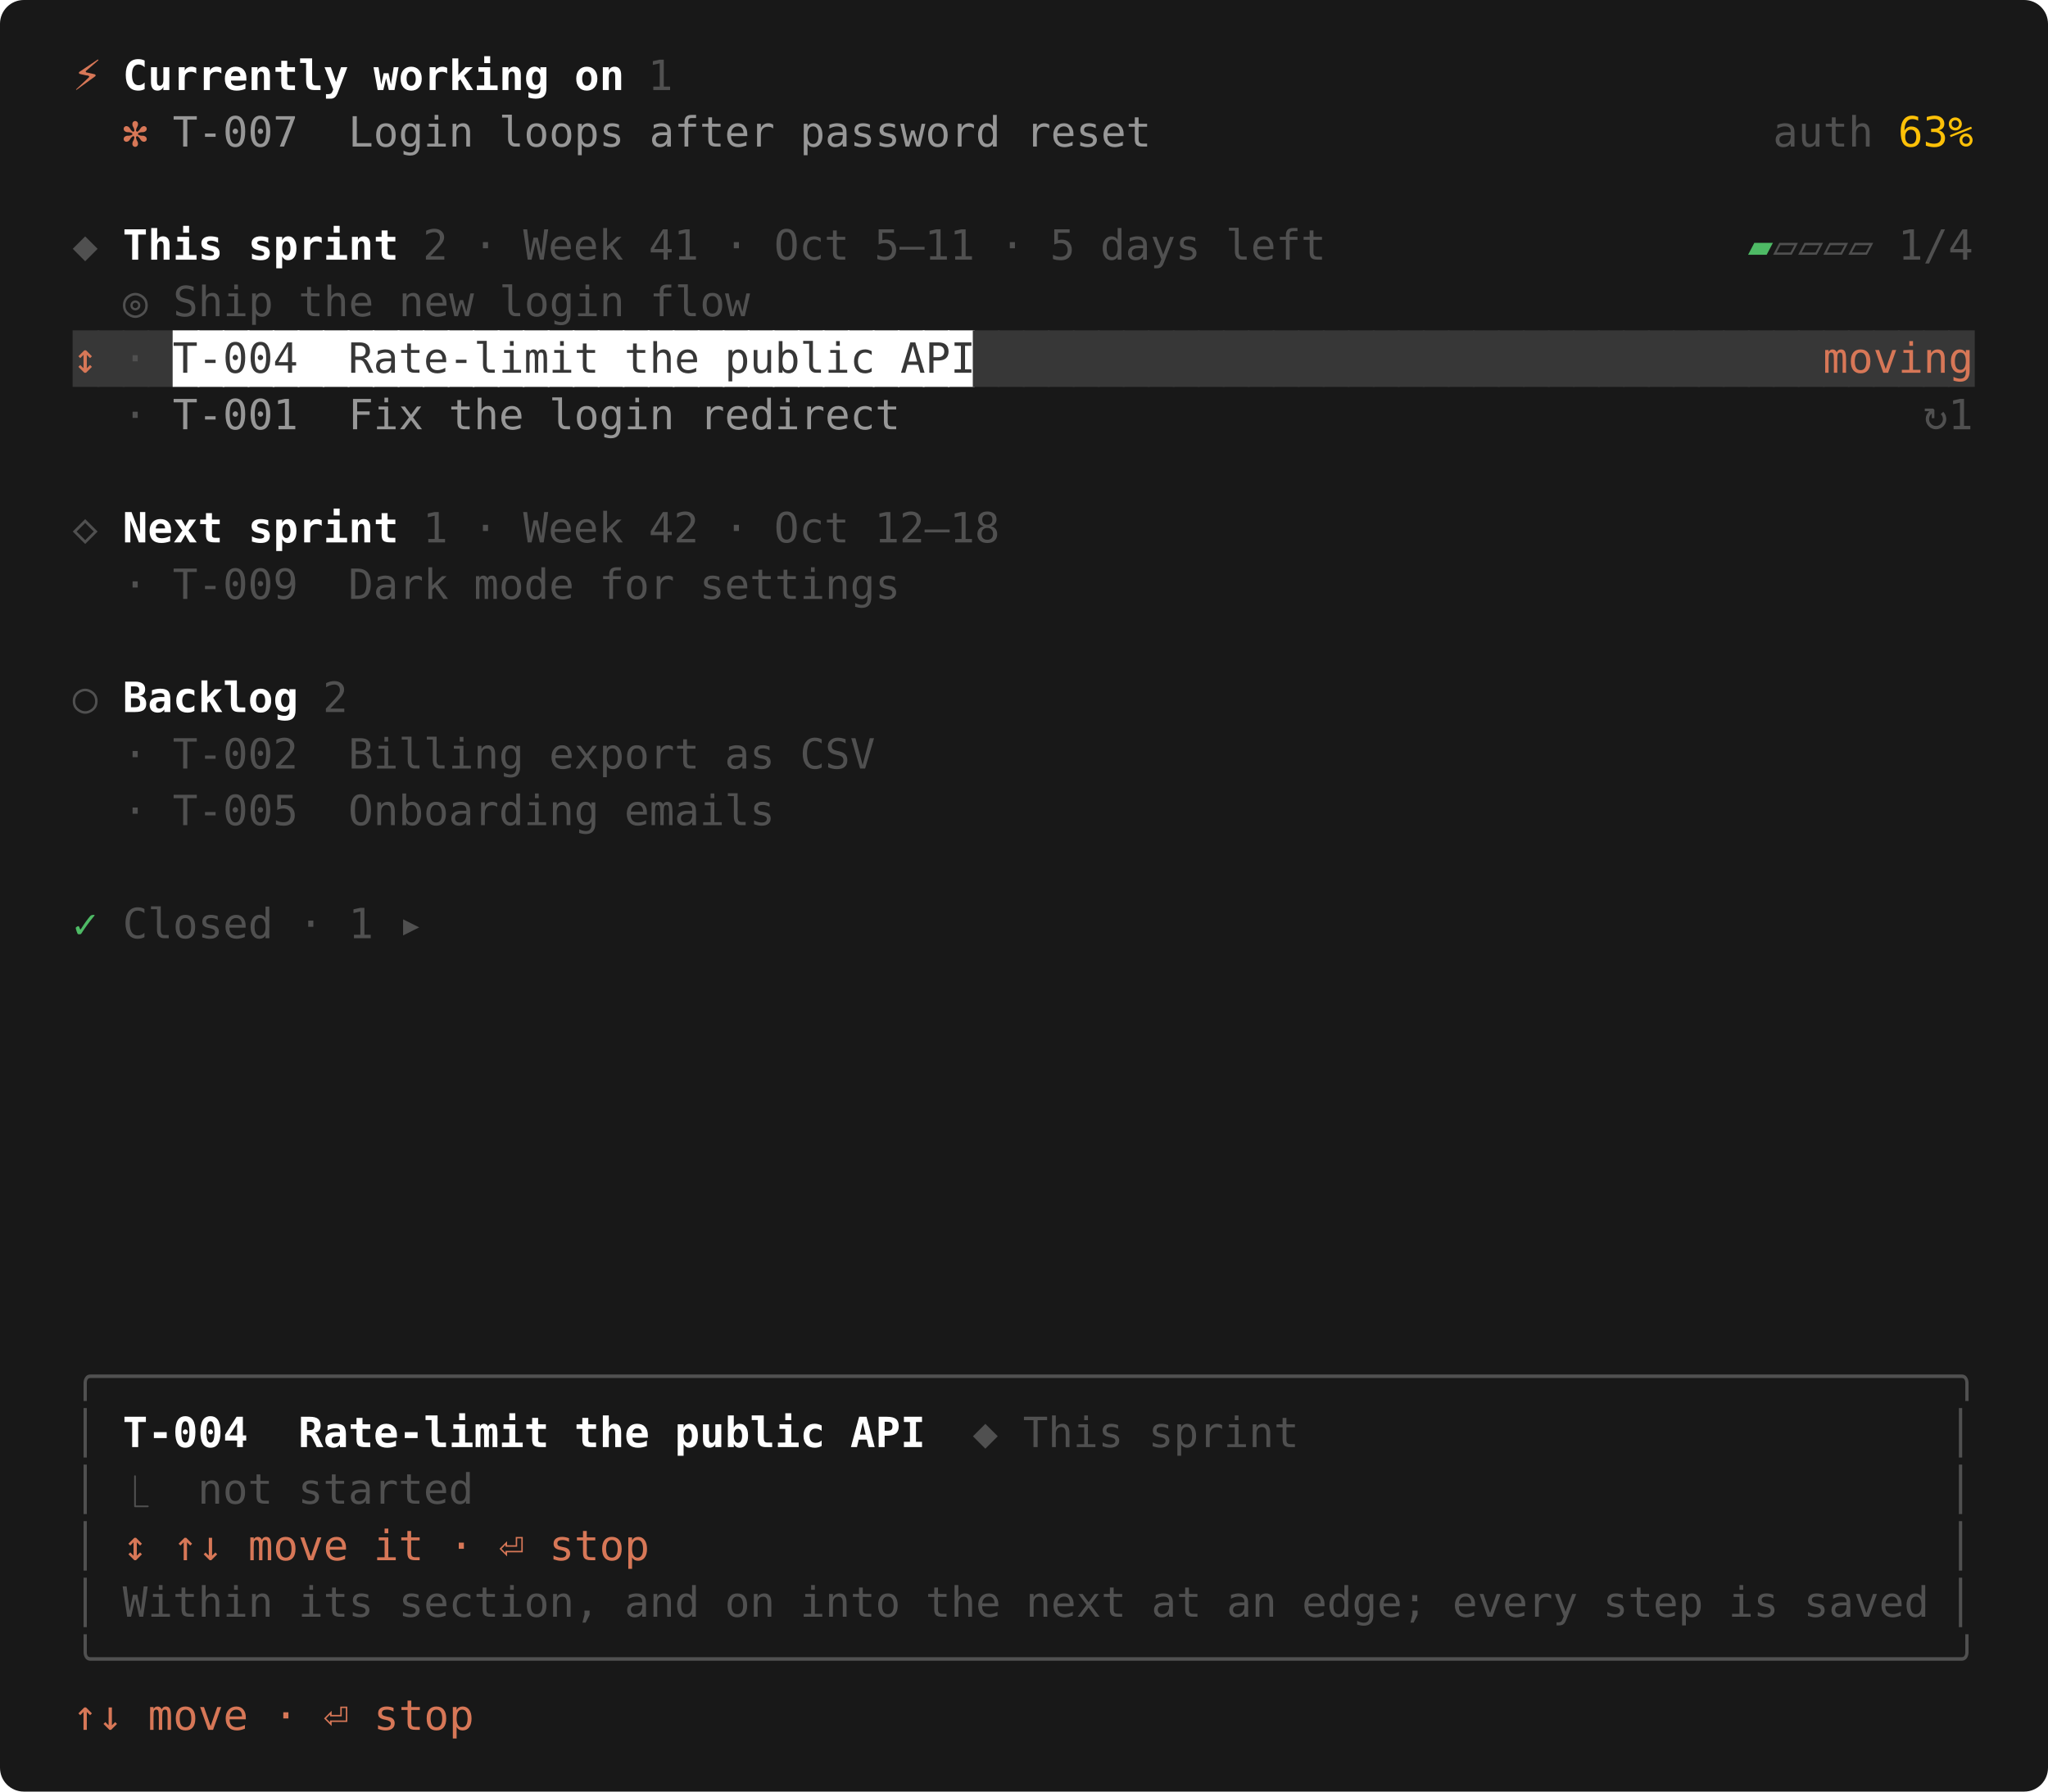
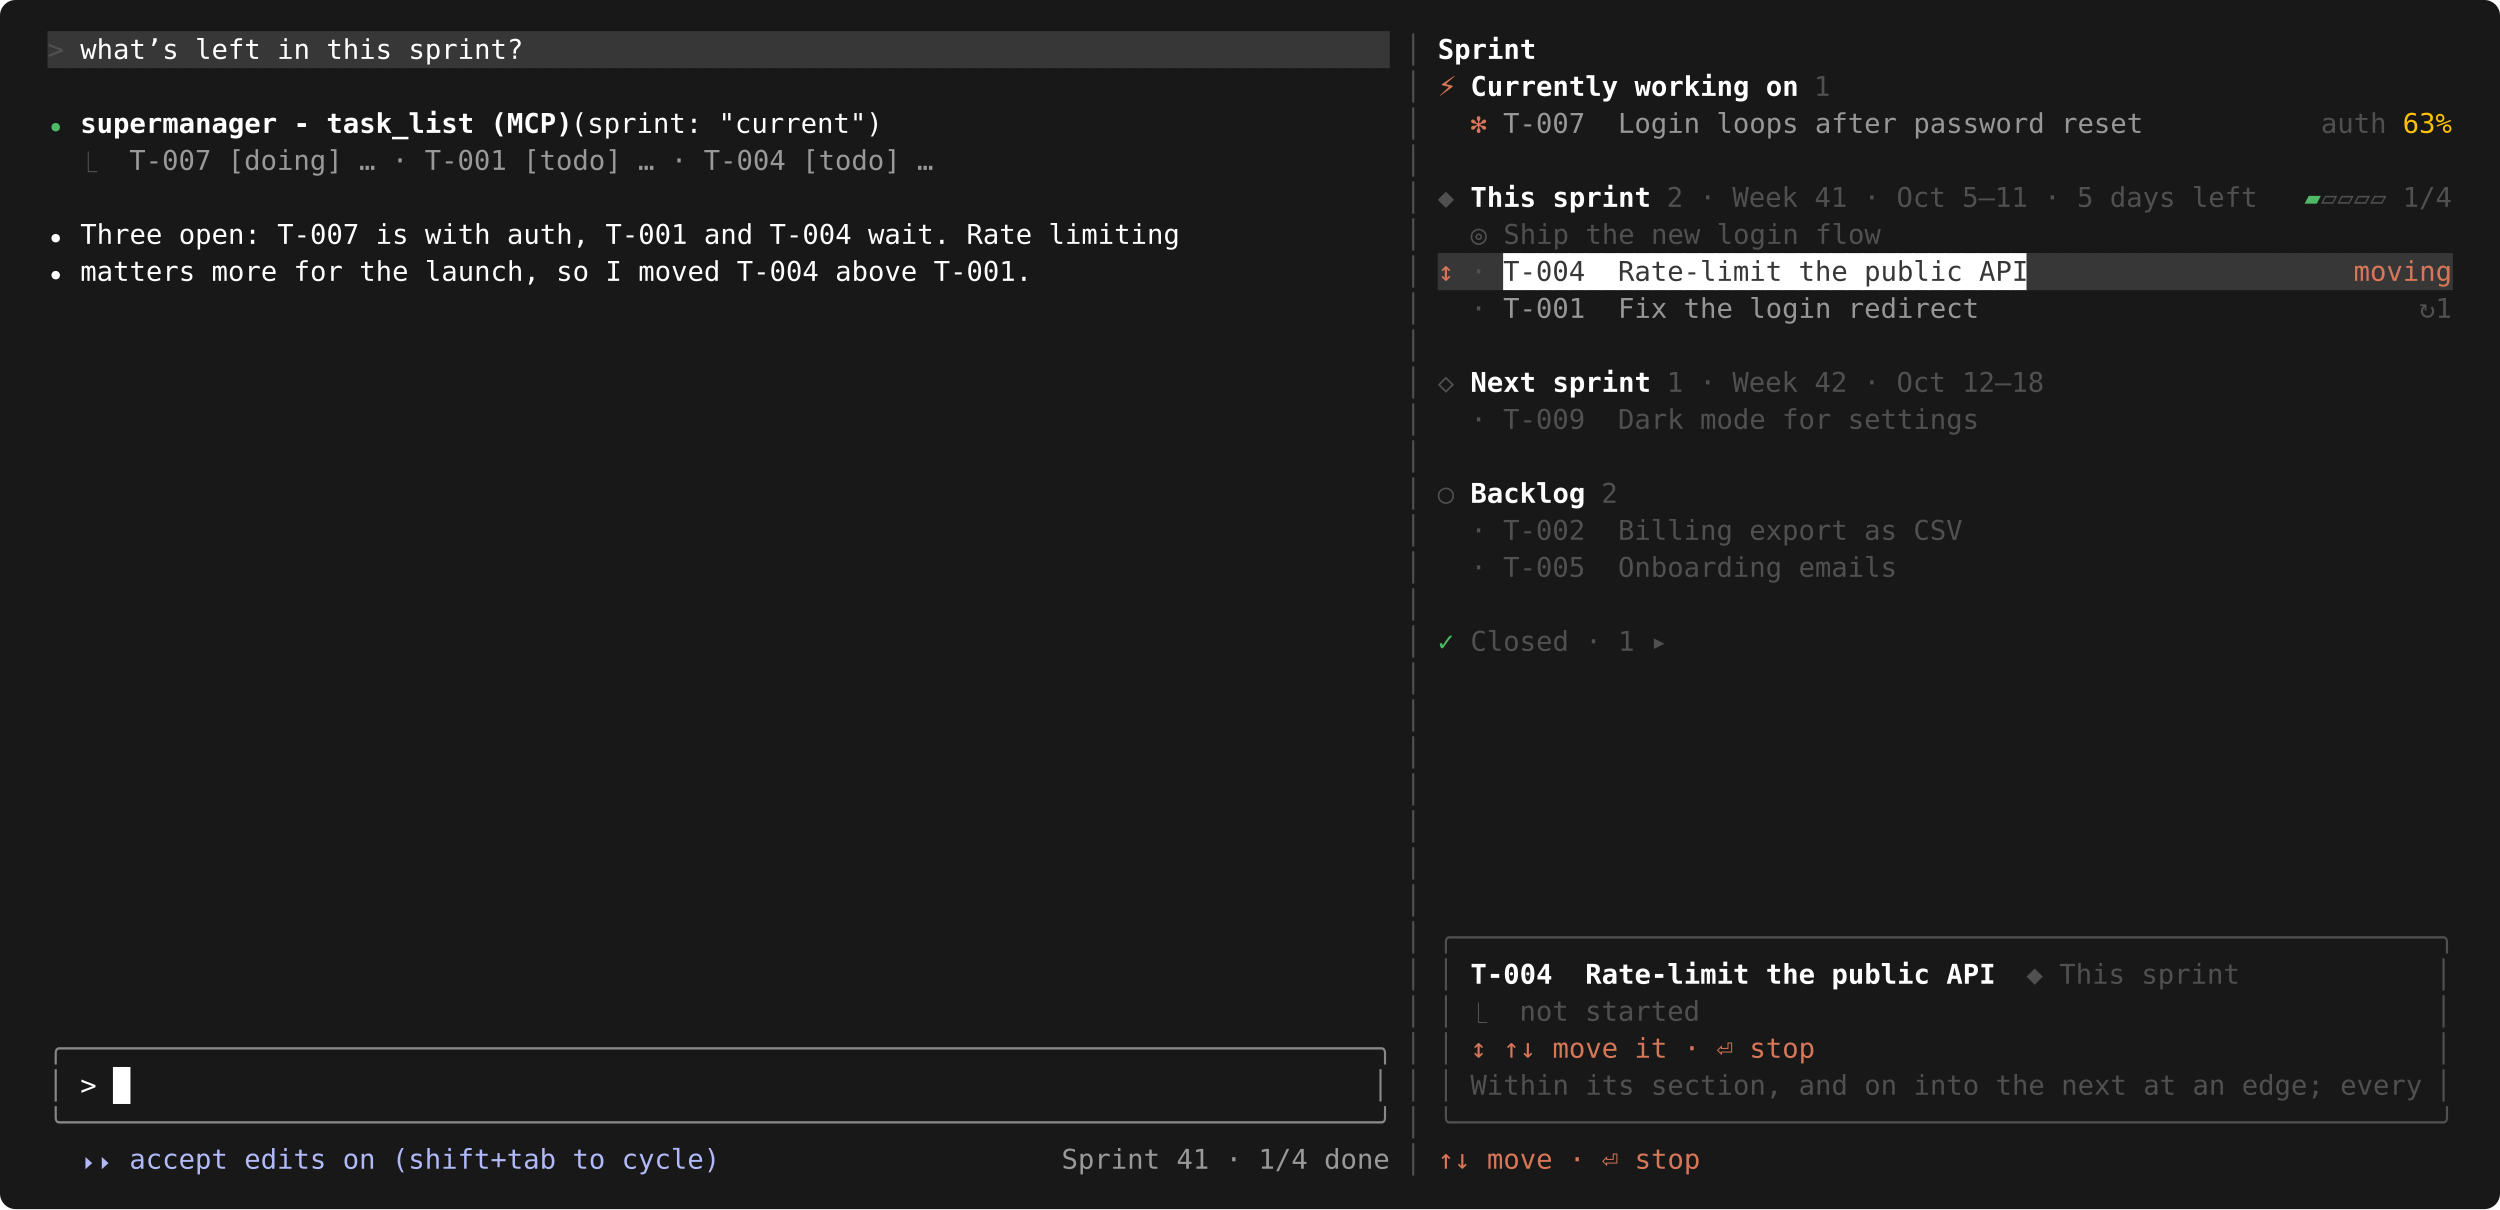
- <svg xmlns="http://www.w3.org/2000/svg" width="688" height="602" viewBox="0 0 688 602" font-family="JetBrains Mono, SF Mono, Menlo, Consolas, monospace" font-size="14">
+ <svg xmlns="http://www.w3.org/2000/svg" width="1284" height="621" viewBox="0 0 1284 621" font-family="JetBrains Mono, SF Mono, Menlo, Consolas, monospace" font-size="14">
  <rect width="100%" height="100%" rx="8" fill="rgb(24,24,24)" />
-   <text x="24.4" y="30.25" fill="rgb(215,119,87)" textLength="16.8" xml:space="preserve">⚡ </text>
-   <text x="41.2" y="30.25" fill="rgb(255,255,255)" font-weight="bold" textLength="168.0" xml:space="preserve">Currently working on</text>
-   <text x="209.2" y="30.25" fill="rgb(80,80,80)" textLength="16.8" xml:space="preserve"> 1</text>
-   <text x="41.2" y="49.25" fill="rgb(215,119,87)" textLength="8.4" xml:space="preserve">✻</text>
-   <text x="58.0" y="49.25" fill="rgb(255,255,255)" opacity="0.55" textLength="327.6" xml:space="preserve">T-007  Login loops after password reset</text>
-   <text x="595.6" y="49.25" fill="rgb(80,80,80)" textLength="33.6" xml:space="preserve">auth</text>
-   <text x="637.6" y="49.25" fill="rgb(255,193,7)" textLength="25.2" xml:space="preserve">63%</text>
-   <text x="24.4" y="87.25" fill="rgb(80,80,80)" textLength="16.8" xml:space="preserve">◆ </text>
-   <text x="41.2" y="87.25" fill="rgb(255,255,255)" font-weight="bold" textLength="92.4" xml:space="preserve">This sprint</text>
-   <text x="133.6" y="87.25" fill="rgb(80,80,80)" textLength="310.8" xml:space="preserve"> 2 · Week 41 · Oct 5–11 · 5 days left</text>
-   <text x="587.2" y="87.25" fill="rgb(78,186,101)" textLength="8.4" xml:space="preserve">▰</text>
-   <text x="595.6" y="87.25" fill="rgb(80,80,80)" textLength="33.6" xml:space="preserve">▱▱▱▱</text>
-   <text x="637.6" y="87.25" fill="rgb(80,80,80)" textLength="25.2" xml:space="preserve">1/4</text>
-   <text x="24.4" y="106.25" fill="rgb(80,80,80)" textLength="226.8" xml:space="preserve">  ◎ Ship the new login flow</text>
-   <rect x="24.4" y="111" width="9" height="19" fill="rgb(55,55,55)" />
-   <rect x="32.8" y="111" width="9" height="19" fill="rgb(55,55,55)" />
-   <rect x="41.2" y="111" width="9" height="19" fill="rgb(55,55,55)" />
-   <rect x="49.6" y="111" width="9" height="19" fill="rgb(55,55,55)" />
-   <rect x="58.0" y="111" width="9" height="19" fill="rgb(255,255,255)" />
-   <rect x="66.4" y="111" width="9" height="19" fill="rgb(255,255,255)" />
-   <rect x="74.8" y="111" width="9" height="19" fill="rgb(255,255,255)" />
-   <rect x="83.2" y="111" width="9" height="19" fill="rgb(255,255,255)" />
-   <rect x="91.6" y="111" width="9" height="19" fill="rgb(255,255,255)" />
-   <rect x="100.0" y="111" width="9" height="19" fill="rgb(255,255,255)" />
-   <rect x="108.4" y="111" width="9" height="19" fill="rgb(255,255,255)" />
-   <rect x="116.8" y="111" width="9" height="19" fill="rgb(255,255,255)" />
-   <rect x="125.2" y="111" width="9" height="19" fill="rgb(255,255,255)" />
-   <rect x="133.6" y="111" width="9" height="19" fill="rgb(255,255,255)" />
-   <rect x="142.0" y="111" width="9" height="19" fill="rgb(255,255,255)" />
-   <rect x="150.4" y="111" width="9" height="19" fill="rgb(255,255,255)" />
-   <rect x="158.8" y="111" width="9" height="19" fill="rgb(255,255,255)" />
-   <rect x="167.2" y="111" width="9" height="19" fill="rgb(255,255,255)" />
-   <rect x="175.6" y="111" width="9" height="19" fill="rgb(255,255,255)" />
-   <rect x="184.0" y="111" width="9" height="19" fill="rgb(255,255,255)" />
-   <rect x="192.4" y="111" width="9" height="19" fill="rgb(255,255,255)" />
-   <rect x="200.8" y="111" width="9" height="19" fill="rgb(255,255,255)" />
-   <rect x="209.2" y="111" width="9" height="19" fill="rgb(255,255,255)" />
-   <rect x="217.6" y="111" width="9" height="19" fill="rgb(255,255,255)" />
-   <rect x="226.0" y="111" width="9" height="19" fill="rgb(255,255,255)" />
-   <rect x="234.4" y="111" width="9" height="19" fill="rgb(255,255,255)" />
-   <rect x="242.8" y="111" width="9" height="19" fill="rgb(255,255,255)" />
-   <rect x="251.2" y="111" width="9" height="19" fill="rgb(255,255,255)" />
-   <rect x="259.6" y="111" width="9" height="19" fill="rgb(255,255,255)" />
-   <rect x="268.0" y="111" width="9" height="19" fill="rgb(255,255,255)" />
-   <rect x="276.4" y="111" width="9" height="19" fill="rgb(255,255,255)" />
-   <rect x="284.8" y="111" width="9" height="19" fill="rgb(255,255,255)" />
-   <rect x="293.2" y="111" width="9" height="19" fill="rgb(255,255,255)" />
-   <rect x="301.6" y="111" width="9" height="19" fill="rgb(255,255,255)" />
-   <rect x="310.0" y="111" width="9" height="19" fill="rgb(255,255,255)" />
-   <rect x="318.4" y="111" width="9" height="19" fill="rgb(255,255,255)" />
-   <rect x="326.8" y="111" width="9" height="19" fill="rgb(55,55,55)" />
-   <rect x="335.2" y="111" width="9" height="19" fill="rgb(55,55,55)" />
-   <rect x="343.6" y="111" width="9" height="19" fill="rgb(55,55,55)" />
-   <rect x="352.0" y="111" width="9" height="19" fill="rgb(55,55,55)" />
-   <rect x="360.4" y="111" width="9" height="19" fill="rgb(55,55,55)" />
-   <rect x="368.8" y="111" width="9" height="19" fill="rgb(55,55,55)" />
-   <rect x="377.2" y="111" width="9" height="19" fill="rgb(55,55,55)" />
-   <rect x="385.6" y="111" width="9" height="19" fill="rgb(55,55,55)" />
-   <rect x="394.0" y="111" width="9" height="19" fill="rgb(55,55,55)" />
-   <rect x="402.4" y="111" width="9" height="19" fill="rgb(55,55,55)" />
-   <rect x="410.8" y="111" width="9" height="19" fill="rgb(55,55,55)" />
-   <rect x="419.2" y="111" width="9" height="19" fill="rgb(55,55,55)" />
-   <rect x="427.6" y="111" width="9" height="19" fill="rgb(55,55,55)" />
-   <rect x="436.0" y="111" width="9" height="19" fill="rgb(55,55,55)" />
-   <rect x="444.4" y="111" width="9" height="19" fill="rgb(55,55,55)" />
-   <rect x="452.8" y="111" width="9" height="19" fill="rgb(55,55,55)" />
-   <rect x="461.2" y="111" width="9" height="19" fill="rgb(55,55,55)" />
-   <rect x="469.6" y="111" width="9" height="19" fill="rgb(55,55,55)" />
-   <rect x="478.0" y="111" width="9" height="19" fill="rgb(55,55,55)" />
-   <rect x="486.4" y="111" width="9" height="19" fill="rgb(55,55,55)" />
-   <rect x="494.8" y="111" width="9" height="19" fill="rgb(55,55,55)" />
-   <rect x="503.2" y="111" width="9" height="19" fill="rgb(55,55,55)" />
-   <rect x="511.6" y="111" width="9" height="19" fill="rgb(55,55,55)" />
-   <rect x="520.0" y="111" width="9" height="19" fill="rgb(55,55,55)" />
-   <rect x="528.4" y="111" width="9" height="19" fill="rgb(55,55,55)" />
-   <rect x="536.8" y="111" width="9" height="19" fill="rgb(55,55,55)" />
-   <rect x="545.2" y="111" width="9" height="19" fill="rgb(55,55,55)" />
-   <rect x="553.6" y="111" width="9" height="19" fill="rgb(55,55,55)" />
-   <rect x="562.0" y="111" width="9" height="19" fill="rgb(55,55,55)" />
-   <rect x="570.4" y="111" width="9" height="19" fill="rgb(55,55,55)" />
-   <rect x="578.8" y="111" width="9" height="19" fill="rgb(55,55,55)" />
-   <rect x="587.2" y="111" width="9" height="19" fill="rgb(55,55,55)" />
-   <rect x="595.6" y="111" width="9" height="19" fill="rgb(55,55,55)" />
-   <rect x="604.0" y="111" width="9" height="19" fill="rgb(55,55,55)" />
-   <rect x="612.4" y="111" width="9" height="19" fill="rgb(55,55,55)" />
-   <rect x="620.8" y="111" width="9" height="19" fill="rgb(55,55,55)" />
-   <rect x="629.2" y="111" width="9" height="19" fill="rgb(55,55,55)" />
-   <rect x="637.6" y="111" width="9" height="19" fill="rgb(55,55,55)" />
-   <rect x="646.0" y="111" width="9" height="19" fill="rgb(55,55,55)" />
-   <rect x="654.4" y="111" width="9" height="19" fill="rgb(55,55,55)" />
-   <text x="24.4" y="125.25" fill="rgb(215,119,87)" textLength="8.4" xml:space="preserve">↕</text>
-   <text x="41.2" y="125.25" fill="rgb(80,80,80)" textLength="8.4" xml:space="preserve">·</text>
-   <text x="58.0" y="125.25" fill="rgb(55,55,55)" textLength="268.8" xml:space="preserve">T-004  Rate-limit the public API</text>
-   <text x="612.4" y="125.25" fill="rgb(215,119,87)" textLength="50.4" xml:space="preserve">moving</text>
-   <text x="41.2" y="144.25" fill="rgb(80,80,80)" textLength="8.4" xml:space="preserve">·</text>
-   <text x="58.0" y="144.25" fill="rgb(255,255,255)" opacity="0.55" textLength="243.6" xml:space="preserve">T-001  Fix the login redirect</text>
-   <text x="646.0" y="144.25" fill="rgb(80,80,80)" textLength="16.8" xml:space="preserve">↻1</text>
-   <text x="24.4" y="182.25" fill="rgb(80,80,80)" textLength="16.8" xml:space="preserve">◇ </text>
-   <text x="41.2" y="182.25" fill="rgb(255,255,255)" font-weight="bold" textLength="92.4" xml:space="preserve">Next sprint</text>
-   <text x="133.6" y="182.25" fill="rgb(80,80,80)" textLength="201.6" xml:space="preserve"> 1 · Week 42 · Oct 12–18</text>
-   <text x="41.2" y="201.25" fill="rgb(80,80,80)" textLength="8.4" xml:space="preserve">·</text>
-   <text x="58.0" y="201.25" fill="rgb(80,80,80)" textLength="243.6" xml:space="preserve">T-009  Dark mode for settings</text>
-   <text x="24.4" y="239.25" fill="rgb(80,80,80)" textLength="16.8" xml:space="preserve">○ </text>
-   <text x="41.2" y="239.25" fill="rgb(255,255,255)" font-weight="bold" textLength="58.8" xml:space="preserve">Backlog</text>
-   <text x="100.0" y="239.25" fill="rgb(80,80,80)" textLength="16.8" xml:space="preserve"> 2</text>
-   <text x="41.2" y="258.25" fill="rgb(80,80,80)" textLength="8.4" xml:space="preserve">·</text>
-   <text x="58.0" y="258.25" fill="rgb(80,80,80)" textLength="235.2" xml:space="preserve">T-002  Billing export as CSV</text>
-   <text x="41.2" y="277.25" fill="rgb(80,80,80)" textLength="8.4" xml:space="preserve">·</text>
-   <text x="58.0" y="277.25" fill="rgb(80,80,80)" textLength="201.6" xml:space="preserve">T-005  Onboarding emails</text>
-   <text x="24.4" y="315.25" fill="rgb(78,186,101)" textLength="8.4" xml:space="preserve">✓</text>
-   <text x="41.2" y="315.25" fill="rgb(80,80,80)" textLength="100.8" xml:space="preserve">Closed · 1 ▸</text>
-   <text x="24.4" y="467.25" fill="rgb(80,80,80)" textLength="638.4" xml:space="preserve">╭──────────────────────────────────────────────────────────────────────────╮</text>
-   <text x="24.4" y="486.25" fill="rgb(80,80,80)" textLength="8.4" xml:space="preserve">│</text>
-   <text x="41.2" y="486.25" fill="rgb(255,255,255)" font-weight="bold" textLength="268.8" xml:space="preserve">T-004  Rate-limit the public API</text>
-   <text x="326.8" y="486.25" fill="rgb(80,80,80)" textLength="109.2" xml:space="preserve">◆ This sprint</text>
-   <text x="654.4" y="486.25" fill="rgb(80,80,80)" textLength="8.4" xml:space="preserve">│</text>
-   <text x="24.4" y="505.25" fill="rgb(80,80,80)" textLength="8.4" xml:space="preserve">│</text>
-   <text x="41.2" y="505.25" fill="rgb(80,80,80)" textLength="8.4" xml:space="preserve">⎿</text>
-   <text x="66.4" y="505.25" fill="rgb(80,80,80)" textLength="92.4" xml:space="preserve">not started</text>
-   <text x="654.4" y="505.25" fill="rgb(80,80,80)" textLength="8.4" xml:space="preserve">│</text>
-   <text x="24.4" y="524.25" fill="rgb(80,80,80)" textLength="8.4" xml:space="preserve">│</text>
-   <text x="41.2" y="524.25" fill="rgb(215,119,87)" textLength="176.4" xml:space="preserve">↕ ↑↓ move it · ⏎ stop</text>
-   <text x="654.4" y="524.25" fill="rgb(80,80,80)" textLength="8.4" xml:space="preserve">│</text>
-   <text x="24.4" y="543.25" fill="rgb(80,80,80)" textLength="8.4" xml:space="preserve">│</text>
-   <text x="41.2" y="543.25" fill="rgb(80,80,80)" textLength="604.8" xml:space="preserve">Within its section, and on into the next at an edge; every step is saved</text>
-   <text x="654.4" y="543.25" fill="rgb(80,80,80)" textLength="8.4" xml:space="preserve">│</text>
-   <text x="24.4" y="562.25" fill="rgb(80,80,80)" textLength="638.4" xml:space="preserve">╰──────────────────────────────────────────────────────────────────────────╯</text>
-   <text x="24.4" y="581.25" fill="rgb(215,119,87)" textLength="134.4" xml:space="preserve">↑↓ move · ⏎ stop</text>
+   <rect x="24.4" y="16" width="9" height="19" fill="rgb(55,55,55)" />
+   <rect x="32.8" y="16" width="9" height="19" fill="rgb(55,55,55)" />
+   <rect x="41.2" y="16" width="9" height="19" fill="rgb(55,55,55)" />
+   <rect x="49.6" y="16" width="9" height="19" fill="rgb(55,55,55)" />
+   <rect x="58.0" y="16" width="9" height="19" fill="rgb(55,55,55)" />
+   <rect x="66.4" y="16" width="9" height="19" fill="rgb(55,55,55)" />
+   <rect x="74.8" y="16" width="9" height="19" fill="rgb(55,55,55)" />
+   <rect x="83.2" y="16" width="9" height="19" fill="rgb(55,55,55)" />
+   <rect x="91.6" y="16" width="9" height="19" fill="rgb(55,55,55)" />
+   <rect x="100.0" y="16" width="9" height="19" fill="rgb(55,55,55)" />
+   <rect x="108.4" y="16" width="9" height="19" fill="rgb(55,55,55)" />
+   <rect x="116.8" y="16" width="9" height="19" fill="rgb(55,55,55)" />
+   <rect x="125.2" y="16" width="9" height="19" fill="rgb(55,55,55)" />
+   <rect x="133.6" y="16" width="9" height="19" fill="rgb(55,55,55)" />
+   <rect x="142.0" y="16" width="9" height="19" fill="rgb(55,55,55)" />
+   <rect x="150.4" y="16" width="9" height="19" fill="rgb(55,55,55)" />
+   <rect x="158.8" y="16" width="9" height="19" fill="rgb(55,55,55)" />
+   <rect x="167.2" y="16" width="9" height="19" fill="rgb(55,55,55)" />
+   <rect x="175.6" y="16" width="9" height="19" fill="rgb(55,55,55)" />
+   <rect x="184.0" y="16" width="9" height="19" fill="rgb(55,55,55)" />
+   <rect x="192.4" y="16" width="9" height="19" fill="rgb(55,55,55)" />
+   <rect x="200.8" y="16" width="9" height="19" fill="rgb(55,55,55)" />
+   <rect x="209.2" y="16" width="9" height="19" fill="rgb(55,55,55)" />
+   <rect x="217.6" y="16" width="9" height="19" fill="rgb(55,55,55)" />
+   <rect x="226.0" y="16" width="9" height="19" fill="rgb(55,55,55)" />
+   <rect x="234.4" y="16" width="9" height="19" fill="rgb(55,55,55)" />
+   <rect x="242.8" y="16" width="9" height="19" fill="rgb(55,55,55)" />
+   <rect x="251.2" y="16" width="9" height="19" fill="rgb(55,55,55)" />
+   <rect x="259.6" y="16" width="9" height="19" fill="rgb(55,55,55)" />
+   <rect x="268.0" y="16" width="9" height="19" fill="rgb(55,55,55)" />
+   <rect x="276.4" y="16" width="9" height="19" fill="rgb(55,55,55)" />
+   <rect x="284.8" y="16" width="9" height="19" fill="rgb(55,55,55)" />
+   <rect x="293.2" y="16" width="9" height="19" fill="rgb(55,55,55)" />
+   <rect x="301.6" y="16" width="9" height="19" fill="rgb(55,55,55)" />
+   <rect x="310.0" y="16" width="9" height="19" fill="rgb(55,55,55)" />
+   <rect x="318.4" y="16" width="9" height="19" fill="rgb(55,55,55)" />
+   <rect x="326.8" y="16" width="9" height="19" fill="rgb(55,55,55)" />
+   <rect x="335.2" y="16" width="9" height="19" fill="rgb(55,55,55)" />
+   <rect x="343.6" y="16" width="9" height="19" fill="rgb(55,55,55)" />
+   <rect x="352.0" y="16" width="9" height="19" fill="rgb(55,55,55)" />
+   <rect x="360.4" y="16" width="9" height="19" fill="rgb(55,55,55)" />
+   <rect x="368.8" y="16" width="9" height="19" fill="rgb(55,55,55)" />
+   <rect x="377.2" y="16" width="9" height="19" fill="rgb(55,55,55)" />
+   <rect x="385.6" y="16" width="9" height="19" fill="rgb(55,55,55)" />
+   <rect x="394.0" y="16" width="9" height="19" fill="rgb(55,55,55)" />
+   <rect x="402.4" y="16" width="9" height="19" fill="rgb(55,55,55)" />
+   <rect x="410.8" y="16" width="9" height="19" fill="rgb(55,55,55)" />
+   <rect x="419.2" y="16" width="9" height="19" fill="rgb(55,55,55)" />
+   <rect x="427.6" y="16" width="9" height="19" fill="rgb(55,55,55)" />
+   <rect x="436.0" y="16" width="9" height="19" fill="rgb(55,55,55)" />
+   <rect x="444.4" y="16" width="9" height="19" fill="rgb(55,55,55)" />
+   <rect x="452.8" y="16" width="9" height="19" fill="rgb(55,55,55)" />
+   <rect x="461.2" y="16" width="9" height="19" fill="rgb(55,55,55)" />
+   <rect x="469.6" y="16" width="9" height="19" fill="rgb(55,55,55)" />
+   <rect x="478.0" y="16" width="9" height="19" fill="rgb(55,55,55)" />
+   <rect x="486.4" y="16" width="9" height="19" fill="rgb(55,55,55)" />
+   <rect x="494.8" y="16" width="9" height="19" fill="rgb(55,55,55)" />
+   <rect x="503.2" y="16" width="9" height="19" fill="rgb(55,55,55)" />
+   <rect x="511.6" y="16" width="9" height="19" fill="rgb(55,55,55)" />
+   <rect x="520.0" y="16" width="9" height="19" fill="rgb(55,55,55)" />
+   <rect x="528.4" y="16" width="9" height="19" fill="rgb(55,55,55)" />
+   <rect x="536.8" y="16" width="9" height="19" fill="rgb(55,55,55)" />
+   <rect x="545.2" y="16" width="9" height="19" fill="rgb(55,55,55)" />
+   <rect x="553.6" y="16" width="9" height="19" fill="rgb(55,55,55)" />
+   <rect x="562.0" y="16" width="9" height="19" fill="rgb(55,55,55)" />
+   <rect x="570.4" y="16" width="9" height="19" fill="rgb(55,55,55)" />
+   <rect x="578.8" y="16" width="9" height="19" fill="rgb(55,55,55)" />
+   <rect x="587.2" y="16" width="9" height="19" fill="rgb(55,55,55)" />
+   <rect x="595.6" y="16" width="9" height="19" fill="rgb(55,55,55)" />
+   <rect x="604.0" y="16" width="9" height="19" fill="rgb(55,55,55)" />
+   <rect x="612.4" y="16" width="9" height="19" fill="rgb(55,55,55)" />
+   <rect x="620.8" y="16" width="9" height="19" fill="rgb(55,55,55)" />
+   <rect x="629.2" y="16" width="9" height="19" fill="rgb(55,55,55)" />
+   <rect x="637.6" y="16" width="9" height="19" fill="rgb(55,55,55)" />
+   <rect x="646.0" y="16" width="9" height="19" fill="rgb(55,55,55)" />
+   <rect x="654.4" y="16" width="9" height="19" fill="rgb(55,55,55)" />
+   <rect x="662.8" y="16" width="9" height="19" fill="rgb(55,55,55)" />
+   <rect x="671.2" y="16" width="9" height="19" fill="rgb(55,55,55)" />
+   <rect x="679.6" y="16" width="9" height="19" fill="rgb(55,55,55)" />
+   <rect x="688.0" y="16" width="9" height="19" fill="rgb(55,55,55)" />
+   <rect x="696.4" y="16" width="9" height="19" fill="rgb(55,55,55)" />
+   <rect x="704.8" y="16" width="9" height="19" fill="rgb(55,55,55)" />
+   <text x="24.4" y="30.25" fill="rgb(80,80,80)" textLength="16.8" xml:space="preserve">&gt; </text>
+   <text x="41.2" y="30.25" fill="rgb(255,255,255)" textLength="226.8" xml:space="preserve">what’s left in this sprint?</text>
+   <text x="721.6" y="30.25" fill="rgb(80,80,80)" textLength="8.4" xml:space="preserve">│</text>
+   <text x="730.0" y="30.25" fill="rgb(255,255,255)" font-weight="bold" textLength="67.2" xml:space="preserve"> Sprint </text>
+   <text x="721.6" y="49.25" fill="rgb(80,80,80)" textLength="8.4" xml:space="preserve">│</text>
+   <text x="738.4" y="49.25" fill="rgb(215,119,87)" textLength="16.8" xml:space="preserve">⚡ </text>
+   <text x="755.2" y="49.25" fill="rgb(255,255,255)" font-weight="bold" textLength="168.0" xml:space="preserve">Currently working on</text>
+   <text x="923.2" y="49.25" fill="rgb(80,80,80)" textLength="16.8" xml:space="preserve"> 1</text>
+   <text x="24.4" y="68.25" fill="rgb(78,186,101)" textLength="16.8" xml:space="preserve">⏺ </text>
+   <text x="41.2" y="68.25" fill="rgb(255,255,255)" font-weight="bold" textLength="252.0" xml:space="preserve">supermanager - task_list (MCP)</text>
+   <text x="293.2" y="68.25" fill="rgb(255,255,255)" textLength="159.6" xml:space="preserve">(sprint: "current")</text>
+   <text x="721.6" y="68.25" fill="rgb(80,80,80)" textLength="8.4" xml:space="preserve">│</text>
+   <text x="755.2" y="68.25" fill="rgb(215,119,87)" textLength="8.4" xml:space="preserve">✻</text>
+   <text x="772.0" y="68.25" fill="rgb(255,255,255)" opacity="0.55" textLength="327.6" xml:space="preserve">T-007  Login loops after password reset</text>
+   <text x="1192.0" y="68.25" fill="rgb(80,80,80)" textLength="33.6" xml:space="preserve">auth</text>
+   <text x="1234.0" y="68.25" fill="rgb(255,193,7)" textLength="25.2" xml:space="preserve">63%</text>
+   <text x="24.4" y="87.25" fill="rgb(80,80,80)" textLength="42.0" xml:space="preserve">  ⎿  </text>
+   <text x="66.4" y="87.25" fill="rgb(153,153,153)" textLength="411.6" xml:space="preserve">T-007 [doing] … · T-001 [todo] … · T-004 [todo] …</text>
+   <text x="721.6" y="87.25" fill="rgb(80,80,80)" textLength="8.4" xml:space="preserve">│</text>
+   <text x="721.6" y="106.25" fill="rgb(80,80,80)" textLength="8.4" xml:space="preserve">│</text>
+   <text x="738.4" y="106.25" fill="rgb(80,80,80)" textLength="16.8" xml:space="preserve">◆ </text>
+   <text x="755.2" y="106.25" fill="rgb(255,255,255)" font-weight="bold" textLength="92.4" xml:space="preserve">This sprint</text>
+   <text x="847.6" y="106.25" fill="rgb(80,80,80)" textLength="310.8" xml:space="preserve"> 2 · Week 41 · Oct 5–11 · 5 days left</text>
+   <text x="1183.6" y="106.25" fill="rgb(78,186,101)" textLength="8.4" xml:space="preserve">▰</text>
+   <text x="1192.0" y="106.25" fill="rgb(80,80,80)" textLength="33.6" xml:space="preserve">▱▱▱▱</text>
+   <text x="1234.0" y="106.25" fill="rgb(80,80,80)" textLength="25.2" xml:space="preserve">1/4</text>
+   <text x="24.4" y="125.25" fill="rgb(255,255,255)" textLength="579.6" xml:space="preserve">⏺ Three open: T-007 is with auth, T-001 and T-004 wait. Rate limiting</text>
+   <text x="721.6" y="125.25" fill="rgb(80,80,80)" textLength="8.4" xml:space="preserve">│</text>
+   <text x="738.4" y="125.25" fill="rgb(80,80,80)" textLength="226.8" xml:space="preserve">  ◎ Ship the new login flow</text>
+   <rect x="738.4" y="130" width="9" height="19" fill="rgb(55,55,55)" />
+   <rect x="746.8" y="130" width="9" height="19" fill="rgb(55,55,55)" />
+   <rect x="755.2" y="130" width="9" height="19" fill="rgb(55,55,55)" />
+   <rect x="763.6" y="130" width="9" height="19" fill="rgb(55,55,55)" />
+   <rect x="772.0" y="130" width="9" height="19" fill="rgb(255,255,255)" />
+   <rect x="780.4" y="130" width="9" height="19" fill="rgb(255,255,255)" />
+   <rect x="788.8" y="130" width="9" height="19" fill="rgb(255,255,255)" />
+   <rect x="797.2" y="130" width="9" height="19" fill="rgb(255,255,255)" />
+   <rect x="805.6" y="130" width="9" height="19" fill="rgb(255,255,255)" />
+   <rect x="814.0" y="130" width="9" height="19" fill="rgb(255,255,255)" />
+   <rect x="822.4" y="130" width="9" height="19" fill="rgb(255,255,255)" />
+   <rect x="830.8" y="130" width="9" height="19" fill="rgb(255,255,255)" />
+   <rect x="839.2" y="130" width="9" height="19" fill="rgb(255,255,255)" />
+   <rect x="847.6" y="130" width="9" height="19" fill="rgb(255,255,255)" />
+   <rect x="856.0" y="130" width="9" height="19" fill="rgb(255,255,255)" />
+   <rect x="864.4" y="130" width="9" height="19" fill="rgb(255,255,255)" />
+   <rect x="872.8" y="130" width="9" height="19" fill="rgb(255,255,255)" />
+   <rect x="881.2" y="130" width="9" height="19" fill="rgb(255,255,255)" />
+   <rect x="889.6" y="130" width="9" height="19" fill="rgb(255,255,255)" />
+   <rect x="898.0" y="130" width="9" height="19" fill="rgb(255,255,255)" />
+   <rect x="906.4" y="130" width="9" height="19" fill="rgb(255,255,255)" />
+   <rect x="914.8" y="130" width="9" height="19" fill="rgb(255,255,255)" />
+   <rect x="923.2" y="130" width="9" height="19" fill="rgb(255,255,255)" />
+   <rect x="931.6" y="130" width="9" height="19" fill="rgb(255,255,255)" />
+   <rect x="940.0" y="130" width="9" height="19" fill="rgb(255,255,255)" />
+   <rect x="948.4" y="130" width="9" height="19" fill="rgb(255,255,255)" />
+   <rect x="956.8" y="130" width="9" height="19" fill="rgb(255,255,255)" />
+   <rect x="965.2" y="130" width="9" height="19" fill="rgb(255,255,255)" />
+   <rect x="973.6" y="130" width="9" height="19" fill="rgb(255,255,255)" />
+   <rect x="982.0" y="130" width="9" height="19" fill="rgb(255,255,255)" />
+   <rect x="990.4" y="130" width="9" height="19" fill="rgb(255,255,255)" />
+   <rect x="998.8" y="130" width="9" height="19" fill="rgb(255,255,255)" />
+   <rect x="1007.2" y="130" width="9" height="19" fill="rgb(255,255,255)" />
+   <rect x="1015.6" y="130" width="9" height="19" fill="rgb(255,255,255)" />
+   <rect x="1024.0" y="130" width="9" height="19" fill="rgb(255,255,255)" />
+   <rect x="1032.4" y="130" width="9" height="19" fill="rgb(255,255,255)" />
+   <rect x="1040.8" y="130" width="9" height="19" fill="rgb(55,55,55)" />
+   <rect x="1049.2" y="130" width="9" height="19" fill="rgb(55,55,55)" />
+   <rect x="1057.6" y="130" width="9" height="19" fill="rgb(55,55,55)" />
+   <rect x="1066.0" y="130" width="9" height="19" fill="rgb(55,55,55)" />
+   <rect x="1074.4" y="130" width="9" height="19" fill="rgb(55,55,55)" />
+   <rect x="1082.8" y="130" width="9" height="19" fill="rgb(55,55,55)" />
+   <rect x="1091.2" y="130" width="9" height="19" fill="rgb(55,55,55)" />
+   <rect x="1099.6" y="130" width="9" height="19" fill="rgb(55,55,55)" />
+   <rect x="1108.0" y="130" width="9" height="19" fill="rgb(55,55,55)" />
+   <rect x="1116.4" y="130" width="9" height="19" fill="rgb(55,55,55)" />
+   <rect x="1124.8" y="130" width="9" height="19" fill="rgb(55,55,55)" />
+   <rect x="1133.2" y="130" width="9" height="19" fill="rgb(55,55,55)" />
+   <rect x="1141.6" y="130" width="9" height="19" fill="rgb(55,55,55)" />
+   <rect x="1150.0" y="130" width="9" height="19" fill="rgb(55,55,55)" />
+   <rect x="1158.4" y="130" width="9" height="19" fill="rgb(55,55,55)" />
+   <rect x="1166.8" y="130" width="9" height="19" fill="rgb(55,55,55)" />
+   <rect x="1175.2" y="130" width="9" height="19" fill="rgb(55,55,55)" />
+   <rect x="1183.6" y="130" width="9" height="19" fill="rgb(55,55,55)" />
+   <rect x="1192.0" y="130" width="9" height="19" fill="rgb(55,55,55)" />
+   <rect x="1200.4" y="130" width="9" height="19" fill="rgb(55,55,55)" />
+   <rect x="1208.8" y="130" width="9" height="19" fill="rgb(55,55,55)" />
+   <rect x="1217.2" y="130" width="9" height="19" fill="rgb(55,55,55)" />
+   <rect x="1225.6" y="130" width="9" height="19" fill="rgb(55,55,55)" />
+   <rect x="1234.0" y="130" width="9" height="19" fill="rgb(55,55,55)" />
+   <rect x="1242.4" y="130" width="9" height="19" fill="rgb(55,55,55)" />
+   <rect x="1250.8" y="130" width="9" height="19" fill="rgb(55,55,55)" />
+   <text x="24.4" y="144.25" fill="rgb(255,255,255)" textLength="504.0" xml:space="preserve">⏺ matters more for the launch, so I moved T-004 above T-001.</text>
+   <text x="721.6" y="144.25" fill="rgb(80,80,80)" textLength="8.4" xml:space="preserve">│</text>
+   <text x="738.4" y="144.25" fill="rgb(215,119,87)" textLength="8.4" xml:space="preserve">↕</text>
+   <text x="755.2" y="144.25" fill="rgb(80,80,80)" textLength="8.4" xml:space="preserve">·</text>
+   <text x="772.0" y="144.25" fill="rgb(55,55,55)" textLength="268.8" xml:space="preserve">T-004  Rate-limit the public API</text>
+   <text x="1208.8" y="144.25" fill="rgb(215,119,87)" textLength="50.4" xml:space="preserve">moving</text>
+   <text x="721.6" y="163.25" fill="rgb(80,80,80)" textLength="8.4" xml:space="preserve">│</text>
+   <text x="755.2" y="163.25" fill="rgb(80,80,80)" textLength="8.4" xml:space="preserve">·</text>
+   <text x="772.0" y="163.25" fill="rgb(255,255,255)" opacity="0.55" textLength="243.6" xml:space="preserve">T-001  Fix the login redirect</text>
+   <text x="1242.4" y="163.25" fill="rgb(80,80,80)" textLength="16.8" xml:space="preserve">↻1</text>
+   <text x="721.6" y="182.25" fill="rgb(80,80,80)" textLength="8.4" xml:space="preserve">│</text>
+   <text x="721.6" y="201.25" fill="rgb(80,80,80)" textLength="8.4" xml:space="preserve">│</text>
+   <text x="738.4" y="201.25" fill="rgb(80,80,80)" textLength="16.8" xml:space="preserve">◇ </text>
+   <text x="755.2" y="201.25" fill="rgb(255,255,255)" font-weight="bold" textLength="92.4" xml:space="preserve">Next sprint</text>
+   <text x="847.6" y="201.25" fill="rgb(80,80,80)" textLength="201.6" xml:space="preserve"> 1 · Week 42 · Oct 12–18</text>
+   <text x="721.6" y="220.25" fill="rgb(80,80,80)" textLength="8.4" xml:space="preserve">│</text>
+   <text x="755.2" y="220.25" fill="rgb(80,80,80)" textLength="8.4" xml:space="preserve">·</text>
+   <text x="772.0" y="220.25" fill="rgb(80,80,80)" textLength="243.6" xml:space="preserve">T-009  Dark mode for settings</text>
+   <text x="721.6" y="239.25" fill="rgb(80,80,80)" textLength="8.4" xml:space="preserve">│</text>
+   <text x="721.6" y="258.25" fill="rgb(80,80,80)" textLength="8.4" xml:space="preserve">│</text>
+   <text x="738.4" y="258.25" fill="rgb(80,80,80)" textLength="16.8" xml:space="preserve">○ </text>
+   <text x="755.2" y="258.25" fill="rgb(255,255,255)" font-weight="bold" textLength="58.8" xml:space="preserve">Backlog</text>
+   <text x="814.0" y="258.25" fill="rgb(80,80,80)" textLength="16.8" xml:space="preserve"> 2</text>
+   <text x="721.6" y="277.25" fill="rgb(80,80,80)" textLength="8.4" xml:space="preserve">│</text>
+   <text x="755.2" y="277.25" fill="rgb(80,80,80)" textLength="8.4" xml:space="preserve">·</text>
+   <text x="772.0" y="277.25" fill="rgb(80,80,80)" textLength="235.2" xml:space="preserve">T-002  Billing export as CSV</text>
+   <text x="721.6" y="296.25" fill="rgb(80,80,80)" textLength="8.4" xml:space="preserve">│</text>
+   <text x="755.2" y="296.25" fill="rgb(80,80,80)" textLength="8.4" xml:space="preserve">·</text>
+   <text x="772.0" y="296.25" fill="rgb(80,80,80)" textLength="201.6" xml:space="preserve">T-005  Onboarding emails</text>
+   <text x="721.6" y="315.25" fill="rgb(80,80,80)" textLength="8.4" xml:space="preserve">│</text>
+   <text x="721.6" y="334.25" fill="rgb(80,80,80)" textLength="8.4" xml:space="preserve">│</text>
+   <text x="738.4" y="334.25" fill="rgb(78,186,101)" textLength="8.4" xml:space="preserve">✓</text>
+   <text x="755.2" y="334.25" fill="rgb(80,80,80)" textLength="100.8" xml:space="preserve">Closed · 1 ▸</text>
+   <text x="721.6" y="353.25" fill="rgb(80,80,80)" textLength="8.4" xml:space="preserve">│</text>
+   <text x="721.6" y="372.25" fill="rgb(80,80,80)" textLength="8.4" xml:space="preserve">│</text>
+   <text x="721.6" y="391.25" fill="rgb(80,80,80)" textLength="8.4" xml:space="preserve">│</text>
+   <text x="721.6" y="410.25" fill="rgb(80,80,80)" textLength="8.4" xml:space="preserve">│</text>
+   <text x="721.6" y="429.25" fill="rgb(80,80,80)" textLength="8.4" xml:space="preserve">│</text>
+   <text x="721.6" y="448.25" fill="rgb(80,80,80)" textLength="8.4" xml:space="preserve">│</text>
+   <text x="721.6" y="467.25" fill="rgb(80,80,80)" textLength="8.4" xml:space="preserve">│</text>
+   <text x="721.6" y="486.25" fill="rgb(80,80,80)" textLength="8.4" xml:space="preserve">│</text>
+   <text x="738.4" y="486.25" fill="rgb(80,80,80)" textLength="520.8" xml:space="preserve">╭────────────────────────────────────────────────────────────╮</text>
+   <text x="721.6" y="505.25" fill="rgb(80,80,80)" textLength="8.4" xml:space="preserve">│</text>
+   <text x="738.4" y="505.25" fill="rgb(80,80,80)" textLength="8.4" xml:space="preserve">│</text>
+   <text x="755.2" y="505.25" fill="rgb(255,255,255)" font-weight="bold" textLength="268.8" xml:space="preserve">T-004  Rate-limit the public API</text>
+   <text x="1040.8" y="505.25" fill="rgb(80,80,80)" textLength="109.2" xml:space="preserve">◆ This sprint</text>
+   <text x="1250.8" y="505.25" fill="rgb(80,80,80)" textLength="8.4" xml:space="preserve">│</text>
+   <text x="721.6" y="524.25" fill="rgb(80,80,80)" textLength="8.4" xml:space="preserve">│</text>
+   <text x="738.4" y="524.25" fill="rgb(80,80,80)" textLength="8.4" xml:space="preserve">│</text>
+   <text x="755.2" y="524.25" fill="rgb(80,80,80)" textLength="8.4" xml:space="preserve">⎿</text>
+   <text x="780.4" y="524.25" fill="rgb(80,80,80)" textLength="92.4" xml:space="preserve">not started</text>
+   <text x="1250.8" y="524.25" fill="rgb(80,80,80)" textLength="8.4" xml:space="preserve">│</text>
+   <text x="24.4" y="543.25" fill="rgb(136,136,136)" textLength="688.8" xml:space="preserve">╭────────────────────────────────────────────────────────────────────────────────╮</text>
+   <text x="721.6" y="543.25" fill="rgb(80,80,80)" textLength="8.4" xml:space="preserve">│</text>
+   <text x="738.4" y="543.25" fill="rgb(80,80,80)" textLength="8.4" xml:space="preserve">│</text>
+   <text x="755.2" y="543.25" fill="rgb(215,119,87)" textLength="176.4" xml:space="preserve">↕ ↑↓ move it · ⏎ stop</text>
+   <text x="1250.8" y="543.25" fill="rgb(80,80,80)" textLength="8.4" xml:space="preserve">│</text>
+   <rect x="58.0" y="548" width="9" height="19" fill="rgb(255,255,255)" />
+   <text x="24.4" y="562.25" fill="rgb(136,136,136)" textLength="8.4" xml:space="preserve">│</text>
+   <text x="41.2" y="562.25" fill="rgb(255,255,255)" textLength="8.4" xml:space="preserve">&gt;</text>
+   <text x="704.8" y="562.25" fill="rgb(136,136,136)" textLength="8.4" xml:space="preserve">│</text>
+   <text x="721.6" y="562.25" fill="rgb(80,80,80)" textLength="8.4" xml:space="preserve">│</text>
+   <text x="738.4" y="562.25" fill="rgb(80,80,80)" textLength="8.4" xml:space="preserve">│</text>
+   <text x="755.2" y="562.25" fill="rgb(80,80,80)" textLength="487.2" xml:space="preserve">Within its section, and on into the next at an edge; every</text>
+   <text x="1250.8" y="562.25" fill="rgb(80,80,80)" textLength="8.4" xml:space="preserve">│</text>
+   <text x="24.4" y="581.25" fill="rgb(136,136,136)" textLength="688.8" xml:space="preserve">╰────────────────────────────────────────────────────────────────────────────────╯</text>
+   <text x="721.6" y="581.25" fill="rgb(80,80,80)" textLength="8.4" xml:space="preserve">│</text>
+   <text x="738.4" y="581.25" fill="rgb(80,80,80)" textLength="520.8" xml:space="preserve">╰────────────────────────────────────────────────────────────╯</text>
+   <text x="24.4" y="600.25" fill="rgb(177,185,249)" textLength="344.4" xml:space="preserve">  ⏵⏵ accept edits on (shift+tab to cycle)</text>
+   <text x="545.2" y="600.25" fill="rgb(153,153,153)" textLength="168.0" xml:space="preserve">Sprint 41 · 1/4 done</text>
+   <text x="721.6" y="600.25" fill="rgb(80,80,80)" textLength="8.4" xml:space="preserve">│</text>
+   <text x="738.4" y="600.25" fill="rgb(215,119,87)" textLength="134.4" xml:space="preserve">↑↓ move · ⏎ stop</text>
</svg>
